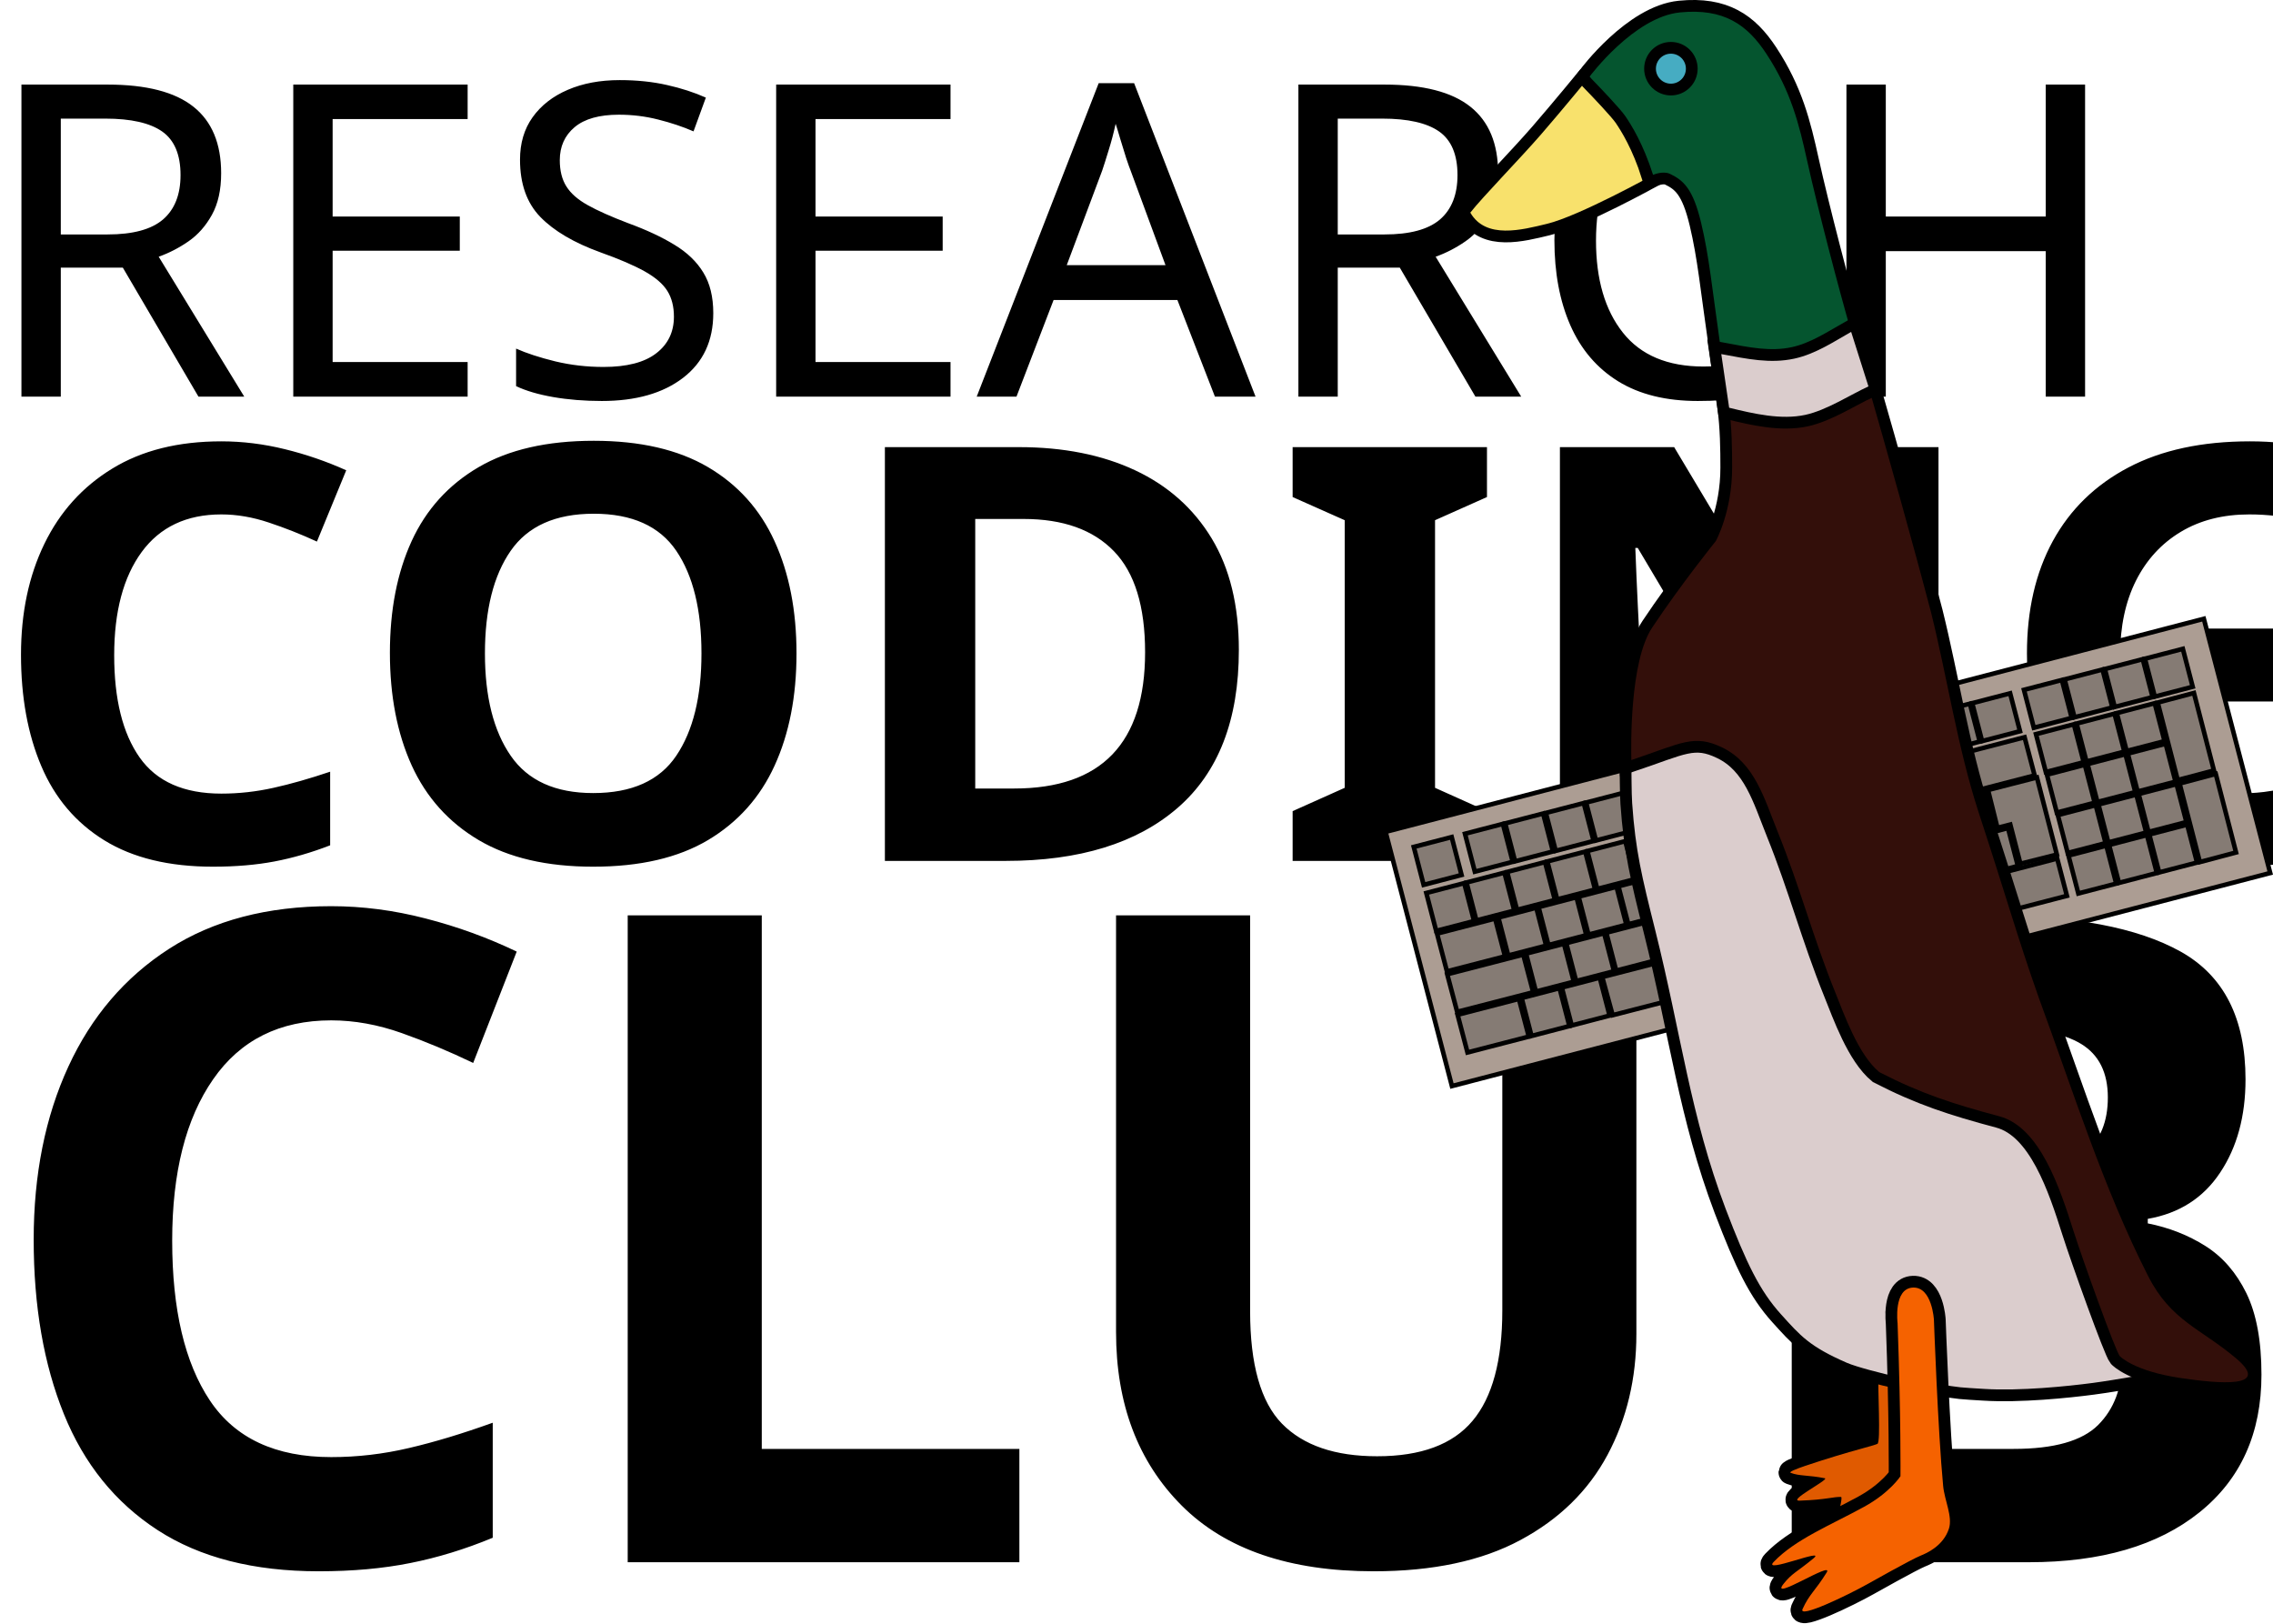
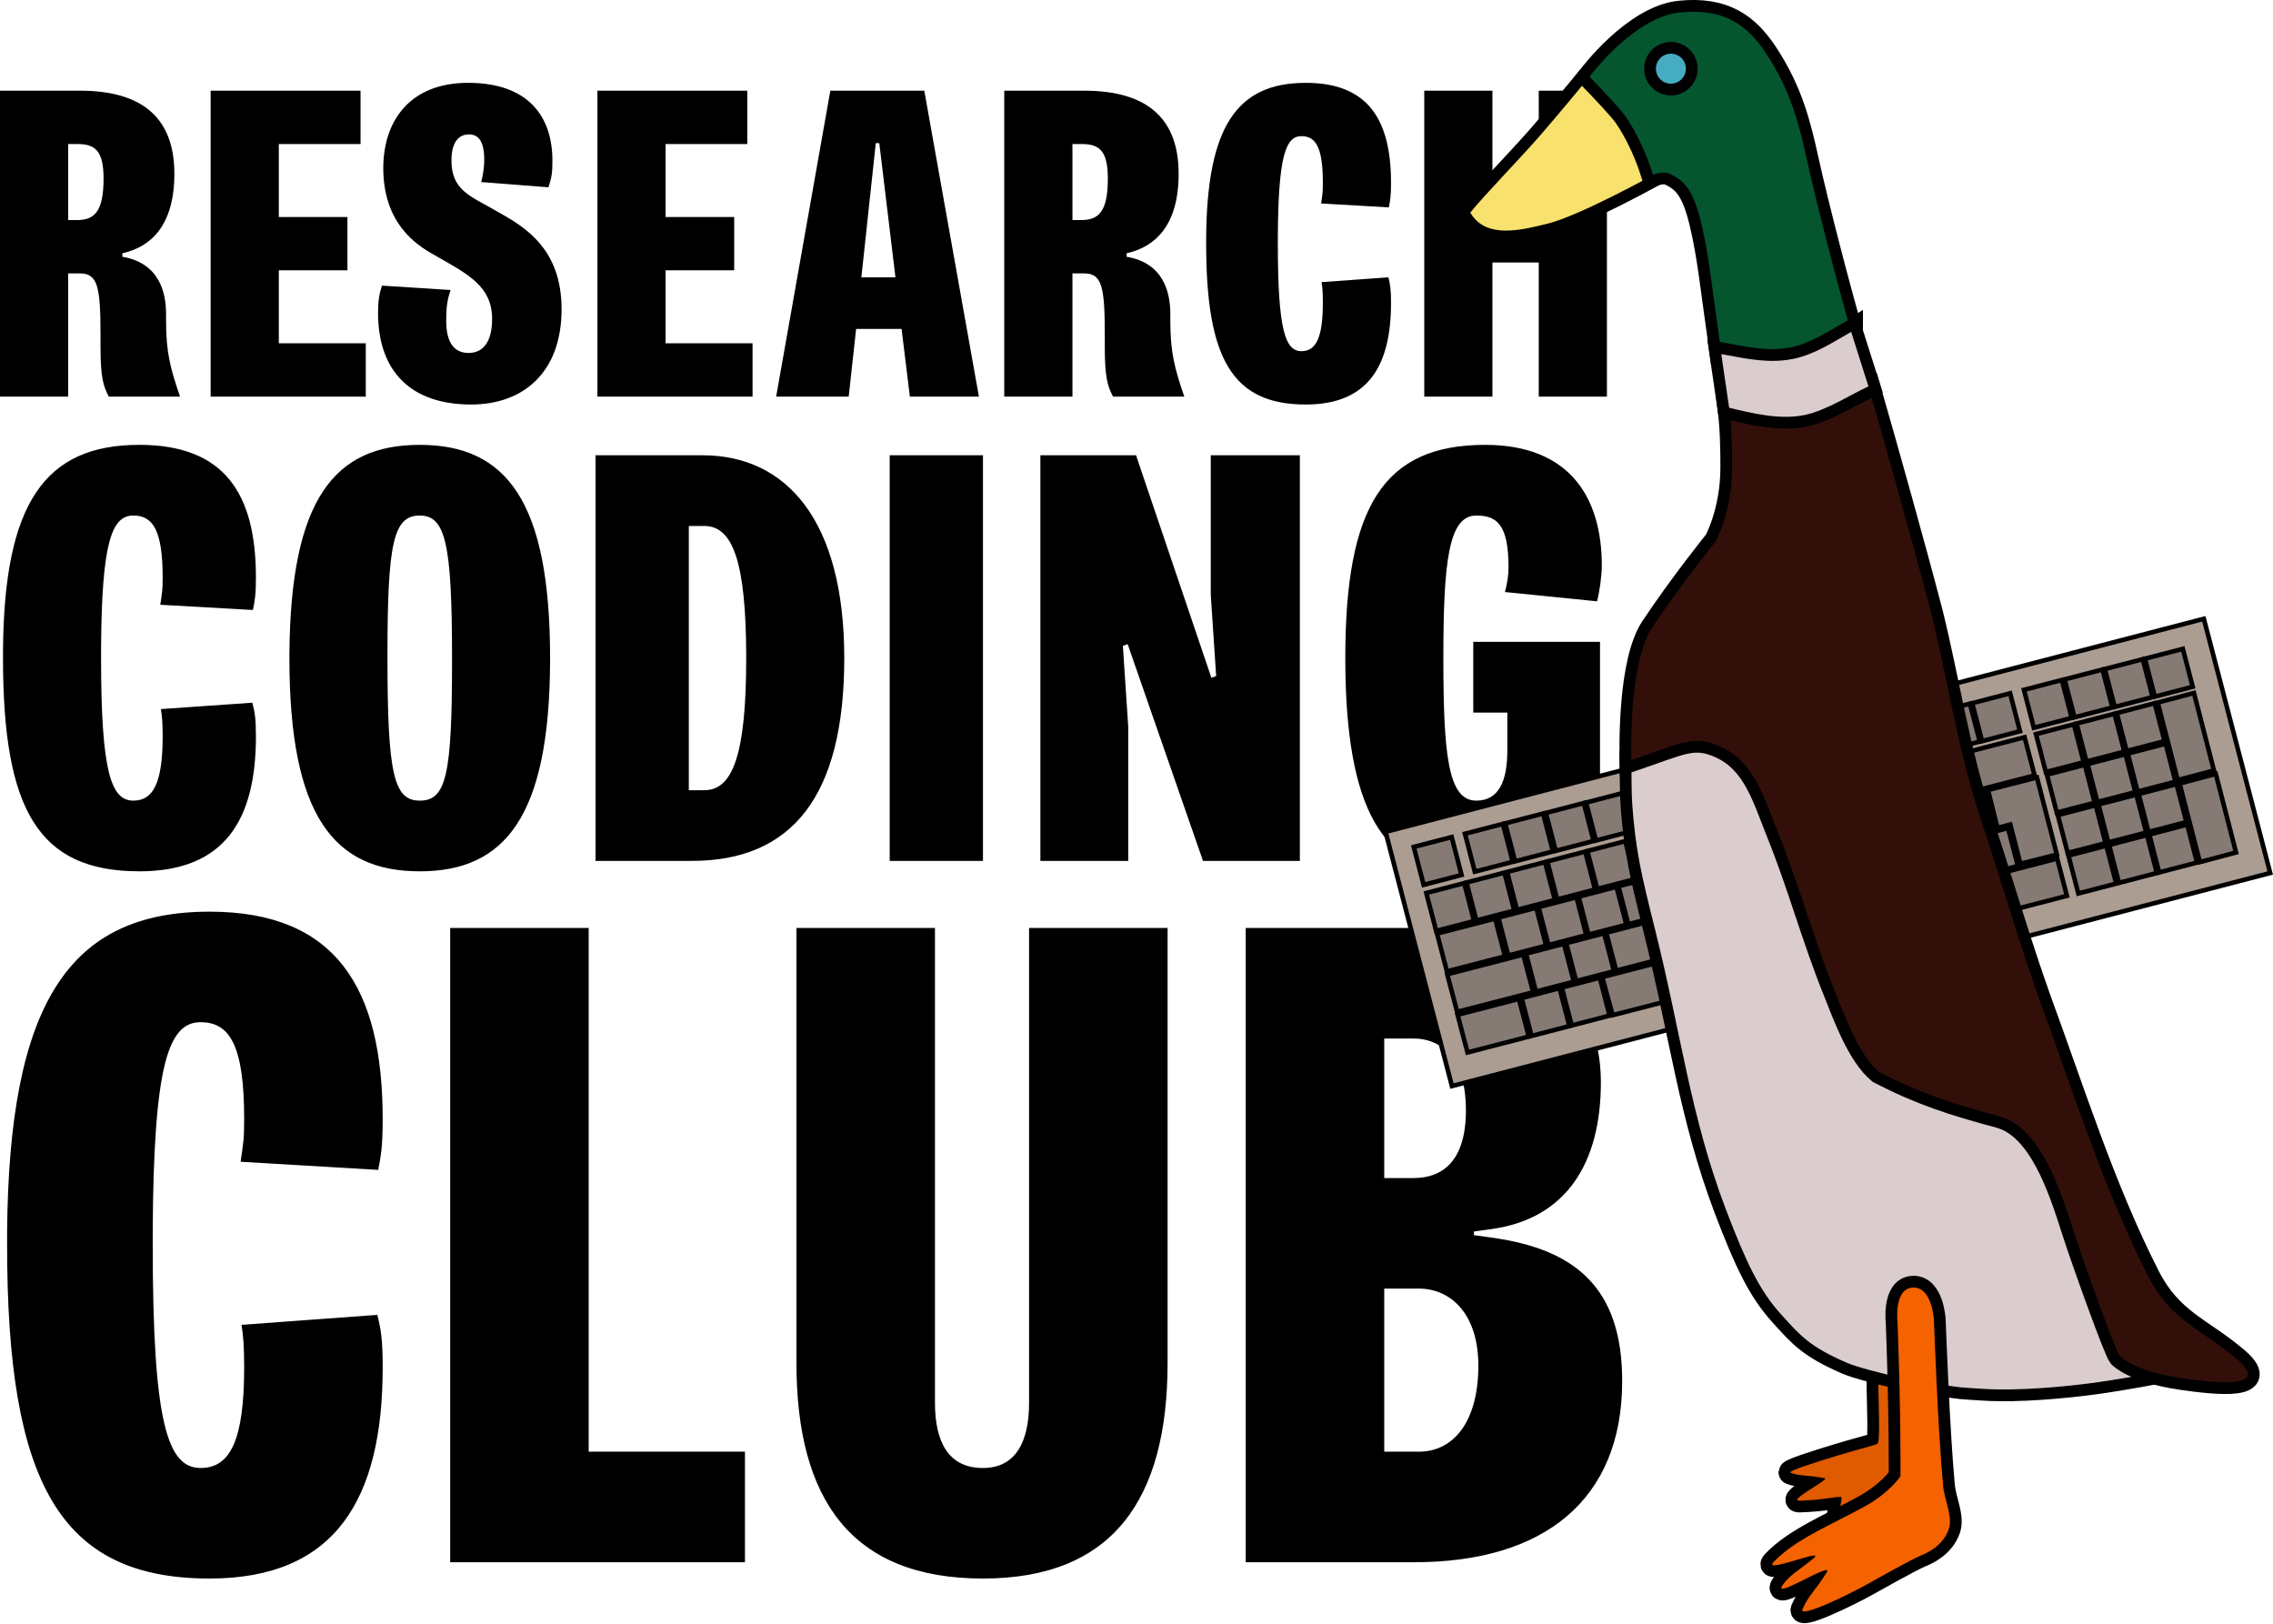
<svg xmlns="http://www.w3.org/2000/svg" width="253.596mm" height="181.103mm" viewBox="0 0 253.596 181.103" version="1.1" id="svg5">
  <defs id="defs2" />
  <g id="layer2" transform="translate(-4.9711178e-6,3.920763)">
-     <g id="g1" transform="translate(277.2944,218.89)">
-       <text xml:space="preserve" style="font-style:normal;font-variant:normal;font-weight:600;font-stretch:condensed;font-size:100.064px;line-height:0em;font-family:'York Grot';-inkscape-font-specification:'York Grot, Semi-Bold Condensed';font-variant-ligatures:normal;font-variant-caps:normal;font-variant-numeric:normal;font-variant-east-asian:normal;letter-spacing:0px;writing-mode:lr-tb;direction:ltr;display:inline;fill:#000000;fill-opacity:1;stroke:none;stroke-width:3.504;stroke-dasharray:none;stroke-opacity:1" x="-282.101" y="-48.047" id="text24" transform="matrix(0.9899814,0,0,1.01012,1.875e-6,-2.9166671e-7)">
-         <tspan id="tspan24" style="font-style:normal;font-variant:normal;font-weight:600;font-stretch:condensed;font-size:100.064px;line-height:0em;font-family:'York Grot';-inkscape-font-specification:'York Grot, Semi-Bold Condensed';font-variant-ligatures:normal;font-variant-caps:normal;font-variant-numeric:normal;font-variant-east-asian:normal;letter-spacing:0px;fill:#000000;fill-opacity:1;stroke:none;stroke-width:3.504;stroke-dasharray:none;stroke-opacity:1" x="-282.101" y="-48.047">CLUB</tspan>
-       </text>
-       <text xml:space="preserve" style="font-style:normal;font-variant:normal;font-weight:600;font-stretch:condensed;font-size:65.665px;font-family:'York Grot';-inkscape-font-specification:'York Grot, Semi-Bold Condensed';font-variant-ligatures:normal;font-variant-caps:normal;font-variant-numeric:normal;font-variant-east-asian:normal;letter-spacing:0px;writing-mode:lr-tb;direction:ltr;display:inline;fill:#000000;fill-opacity:1;stroke:none;stroke-width:2.591;stroke-dasharray:none;stroke-opacity:1" x="-274.474" y="-128.782" id="text23" transform="scale(1.015855,0.9843927)">
-         <tspan id="tspan23" style="font-style:normal;font-variant:normal;font-weight:600;font-stretch:condensed;font-size:65.665px;font-family:'York Grot';-inkscape-font-specification:'York Grot, Semi-Bold Condensed';font-variant-ligatures:normal;font-variant-caps:normal;font-variant-numeric:normal;font-variant-east-asian:normal;letter-spacing:0px;fill:#000000;fill-opacity:1;stroke:none;stroke-width:2.591;stroke-dasharray:none;stroke-opacity:1" x="-274.474" y="-128.782">CODING</tspan>
-       </text>
-       <text xml:space="preserve" style="font-style:normal;font-variant:normal;font-weight:normal;font-stretch:normal;font-size:48.758px;line-height:0em;font-family:'York Grot';-inkscape-font-specification:'York Grot, Normal';font-variant-ligatures:normal;font-variant-caps:normal;font-variant-numeric:normal;font-variant-east-asian:normal;letter-spacing:0px;word-spacing:0px;writing-mode:lr-tb;direction:ltr;display:inline;fill:#000000;fill-opacity:1;stroke:none;stroke-width:1.917;stroke-linecap:butt;stroke-linejoin:miter;stroke-dasharray:none;stroke-opacity:1;paint-order:normal" x="-279.635" y="-178.563" id="text29">
-         <tspan id="tspan29" style="font-style:normal;font-variant:normal;font-weight:normal;font-stretch:normal;font-size:48.758px;font-family:'York Grot';-inkscape-font-specification:'York Grot, Normal';font-variant-ligatures:normal;font-variant-caps:normal;font-variant-numeric:normal;font-variant-east-asian:normal;letter-spacing:0px;fill:#000000;fill-opacity:1;stroke:none;stroke-width:1.917" x="-279.635" y="-178.563">RESEARCH</tspan>
-       </text>
+     <g id="Research_Coding_Club" transform="translate(277.2944,218.89)">
+       <path style="font-weight:600;font-stretch:condensed;font-size:100.064px;line-height:0em;font-family:'York Grot';-inkscape-font-specification:'York Grot, Semi-Bold Condensed';letter-spacing:0px;stroke-width:3.504" d="m -256.485,-46.246 c 14.309,0 19.512,-8.906 19.512,-23.315 0,-3.102 -0.2,-4.203 -0.6,-5.804 l -15.31,1.101 c 0.2,1.201 0.3,2.402 0.3,4.703 0,8.105 -1.601,11.107 -4.903,11.107 -3.702,0 -5.403,-4.803 -5.403,-24.616 v -1.601 c 0.1,-18.512 1.801,-23.015 5.403,-23.015 3.302,0 4.903,2.602 4.903,10.707 0,2.301 -0.1,2.602 -0.4,4.703 l 15.51,0.901 c 0.3,-1.601 0.5,-2.502 0.5,-5.604 0,-14.409 -5.203,-22.915 -19.512,-22.915 -15.91,0 -22.614,10.207 -22.815,35.423 v 1.401 c 0,26.217 5.904,36.824 22.815,36.824 z m 60.339,-1.801 V -60.255 h -17.611 v -57.837 h -15.61 v 70.045 z m 26.817,1.801 c 14.609,0 20.813,-8.706 20.813,-23.815 v -48.031 h -15.61 v 52.434 c 0,4.303 -1.501,7.205 -5.203,7.205 -3.902,0 -5.403,-2.902 -5.403,-7.205 v -52.434 h -15.61 v 48.031 c 0,15.11 6.204,23.815 21.013,23.815 z m 48.631,-1.801 c 14.509,0 23.415,-6.804 23.415,-20.013 0,-10.307 -5.303,-14.509 -14.509,-15.81 l -2.201,-0.3 v -0.4 l 2.201,-0.3 c 8.105,-1.201 12.108,-7.105 12.108,-16.21 0,-10.407 -8.305,-17.011 -20.113,-17.011 h -19.913 v 70.045 z m -3.402,-57.837 h 3.302 c 3.302,0 5.904,2.402 5.904,7.905 0,5.604 -2.602,7.505 -5.904,7.505 h -3.302 z m 0,27.618 h 3.902 c 3.602,0 6.704,2.802 6.704,8.505 0,6.204 -2.802,9.506 -6.704,9.506 h -3.902 z" id="text24" transform="matrix(0.9899814,0,0,1.01012,1.875e-6,-2.9166671e-7)" aria-label="CLUB" />
+       <path d="m -257.663,-127.6 c 9.39,0 12.805,-5.844 12.805,-15.3 0,-2.036 -0.131,-2.758 -0.394,-3.809 l -10.047,0.722 c 0.131,0.788 0.197,1.576 0.197,3.086 0,5.319 -1.051,7.289 -3.218,7.289 -2.43,0 -3.546,-3.152 -3.546,-16.154 v -1.051 c 0.066,-12.148 1.182,-15.103 3.546,-15.103 2.167,0 3.218,1.707 3.218,7.026 0,1.51 -0.066,1.707 -0.263,3.086 l 10.178,0.591 c 0.197,-1.051 0.328,-1.642 0.328,-3.677 0,-9.456 -3.415,-15.037 -12.805,-15.037 -10.441,0 -14.84,6.698 -14.972,23.245 v 0.919 c 0,17.204 3.874,24.165 14.972,24.165 z m 30.797,0 c 9.39,0 14.249,-6.238 14.315,-23.836 v -0.328 c 0,-17.861 -4.859,-24.165 -14.315,-24.165 -9.39,0 -14.184,6.173 -14.315,23.639 v 0.525 c 0,17.861 4.859,24.165 14.315,24.165 z m 0,-8.011 c -2.824,0 -3.546,-2.889 -3.546,-16.154 v -0.394 c 0,-12.673 0.657,-15.76 3.546,-15.76 2.824,0 3.546,3.152 3.546,16.154 v 0.394 c 0,12.936 -0.657,15.76 -3.546,15.76 z m 29.878,6.829 c 11.032,0 16.745,-7.354 16.745,-22.983 0,-15.628 -6.37,-22.983 -15.563,-22.983 h -11.754 v 45.966 z m -0.328,-37.954 h 1.707 c 3.086,0 4.597,3.94 4.597,14.972 0,11.032 -1.51,14.972 -4.597,14.972 h -1.707 z m 32.307,37.954 v -45.966 h -10.244 v 45.966 z m 15.957,0 v -15.169 l -0.591,-9.193 0.525,-0.197 8.274,24.559 h 10.638 v -45.966 h -9.784 v 15.825 l 0.591,9.193 -0.525,0.197 -8.274,-25.215 h -10.506 v 45.966 z m 36.707,1.182 c 3.874,0 6.567,-1.707 8.405,-6.173 h 0.263 l 1.051,4.991 h 5.385 v -24.821 h -13.921 v 8.011 h 3.743 v 4.268 c 0,3.48 -0.919,5.713 -3.415,5.713 -3.086,0 -3.612,-5.122 -3.612,-16.154 0,-11.032 0.591,-16.154 3.612,-16.154 2.298,0 3.546,1.051 3.546,5.91 0,0.788 -0.131,1.773 -0.394,2.758 l 10.112,1.051 c 0.263,-0.985 0.525,-2.824 0.525,-4.071 0,-7.551 -3.415,-13.658 -12.805,-13.658 -11.163,0 -15.366,6.96 -15.366,24.165 0,17.204 4.203,24.165 12.87,24.165 z" id="text23" style="font-weight:600;font-stretch:condensed;font-size:65.665px;font-family:'York Grot';-inkscape-font-specification:'York Grot, Semi-Bold Condensed';letter-spacing:0px;stroke-width:2.591" transform="scale(1.015855,0.9843927)" aria-label="CODING" />
+       <path d="m -269.688,-178.563 v -13.75 h 1.268 c 1.999,0 2.34,1.365 2.34,6.826 v 1.365 c 0,3.316 0.293,4.388 0.926,5.558 h 7.947 c -1.073,-3.12 -1.56,-4.925 -1.56,-8.435 v -0.78 c 0,-2.535 -0.829,-5.705 -4.876,-6.387 v -0.39 c 3.072,-0.683 5.802,-2.974 5.802,-8.874 0,-5.997 -3.316,-9.264 -10.532,-9.264 h -8.923 v 34.13 z m 0,-28.182 h 0.975 c 1.95,0 2.974,0.634 2.974,3.852 0,3.706 -1.024,4.632 -2.974,4.632 h -0.975 z m 33.204,28.182 v -5.948 h -9.703 v -8.143 h 7.655 v -5.948 h -7.655 v -8.143 h 9.118 v -5.948 h -16.724 v 34.13 z m 11.751,0.878 c 5.851,0 10.093,-3.608 10.093,-10.629 0,-5.948 -3.169,-8.581 -6.192,-10.337 l -1.365,-0.78 c -2.633,-1.511 -4.729,-2.194 -4.729,-5.461 0,-1.95 0.731,-2.925 1.95,-2.925 0.975,0 1.707,0.634 1.707,2.828 0,0.975 -0.195,1.999 -0.341,2.487 l 7.509,0.585 c 0.341,-1.121 0.439,-1.463 0.439,-2.974 0,-4.876 -2.633,-8.679 -9.41,-8.679 -6.485,0 -9.459,4.242 -9.459,9.508 0,5.266 2.633,7.947 5.363,9.508 l 0.683,0.39 c 3.413,1.95 6.095,3.316 6.095,6.924 0,2.535 -0.975,3.803 -2.633,3.803 -1.463,0 -2.487,-0.975 -2.487,-3.559 0,-1.707 0.146,-2.438 0.488,-3.462 l -7.655,-0.488 c -0.293,0.878 -0.439,1.658 -0.439,3.023 0,6.631 3.754,10.239 10.385,10.239 z m 31.4,-0.878 v -5.948 h -9.703 v -8.143 h 7.655 v -5.948 h -7.655 v -8.143 h 9.118 v -5.948 h -16.724 v 34.13 z m 25.256,0 -6.095,-34.13 h -10.483 l -6.046,34.13 h 8.094 l 0.829,-7.557 h 5.071 l 0.926,7.557 z m -11.507,-28.279 h 0.39 l 1.804,14.969 h -3.803 z m 21.941,28.279 v -13.75 h 1.268 c 1.999,0 2.34,1.365 2.34,6.826 v 1.365 c 0,3.316 0.293,4.388 0.926,5.558 h 7.947 c -1.073,-3.12 -1.56,-4.925 -1.56,-8.435 v -0.78 c 0,-2.535 -0.829,-5.705 -4.876,-6.387 v -0.39 c 3.072,-0.683 5.802,-2.974 5.802,-8.874 0,-5.997 -3.316,-9.264 -10.532,-9.264 h -8.923 v 34.13 z m 0,-28.182 h 0.975 c 1.95,0 2.974,0.634 2.974,3.852 0,3.706 -1.024,4.632 -2.974,4.632 h -0.975 z m 26.037,29.06 c 6.972,0 9.508,-4.339 9.508,-11.361 0,-1.511 -0.098,-2.048 -0.293,-2.828 l -7.46,0.536 c 0.098,0.585 0.146,1.17 0.146,2.292 0,3.949 -0.78,5.412 -2.389,5.412 -1.804,0 -2.633,-2.34 -2.633,-11.994 v -0.78 c 0.049,-9.02 0.878,-11.214 2.633,-11.214 1.609,0 2.389,1.268 2.389,5.217 0,1.121 -0.049,1.268 -0.195,2.292 l 7.557,0.439 c 0.146,-0.78 0.244,-1.219 0.244,-2.73 0,-7.021 -2.535,-11.165 -9.508,-11.165 -7.752,0 -11.019,4.973 -11.117,17.26 v 0.683 c 0,12.774 2.877,17.943 11.117,17.943 z m 20.82,-0.878 v -14.969 h 5.168 v 14.969 h 7.606 v -34.13 h -7.606 v 13.213 h -5.168 v -13.213 h -7.606 v 34.13 z" id="text29" style="font-size:48.758px;line-height:0em;font-family:'York Grot';-inkscape-font-specification:'York Grot, Normal';letter-spacing:0px;word-spacing:0px;stroke-width:1.917" aria-label="RESEARCH" />
    </g>
  </g>
  <g id="layer1" transform="translate(277.2944,223.8009)">
    <g id="g831" transform="matrix(0.820319,0,0,0.820319,-149.1221,-76.24146)" style="display:inline;stroke:#000000;stroke-width:0.756;stroke-linejoin:miter;stroke-dasharray:none;stroke-opacity:1;paint-order:markers stroke fill">
      <g id="g21" transform="matrix(0.884405,-0.4667277,0.4667277,0.884405,-3.282478,-175.2377)" style="display:inline;stroke:#000000;stroke-width:1.243;stroke-linejoin:miter;stroke-dasharray:none;stroke-opacity:1;paint-order:markers stroke fill">
        <g id="layer4" style="display:inline;stroke:#000000;stroke-width:1.243;stroke-linejoin:miter;stroke-dasharray:none;stroke-opacity:1;paint-order:markers stroke fill" transform="rotate(13.43508,133.7404,-182.2766)">
          <rect style="fill:#ac9d93;stroke:#000000;stroke-width:1.243;stroke-linejoin:miter;stroke-dasharray:none;stroke-opacity:1;paint-order:markers stroke fill" id="rect20" width="114.377" height="35.108" x="53.128" y="140.484" transform="matrix(0.9999935,-0.00359971,0.00434221,0.9999906,0,0)" />
          <rect style="display:inline;fill:#857b74;fill-opacity:1;stroke:#000000;stroke-width:1.243;stroke-linejoin:miter;stroke-dasharray:none;stroke-opacity:1;paint-order:markers stroke fill" id="rect21-9-87" width="4.707" height="4.707" x="106.595" y="143.553" transform="rotate(-0.1950282)" />
          <rect style="display:inline;fill:#857b74;fill-opacity:1;stroke:#000000;stroke-width:1.243;stroke-linejoin:miter;stroke-dasharray:none;stroke-opacity:1;paint-order:markers stroke fill" id="rect21-9-7-92" width="4.707" height="4.707" x="112.245" y="143.567" transform="rotate(-0.1950282)" />
          <rect style="display:inline;fill:#857b74;fill-opacity:1;stroke:#000000;stroke-width:1.243;stroke-linejoin:miter;stroke-dasharray:none;stroke-opacity:1;paint-order:markers stroke fill" id="rect21-9-8-02" width="4.707" height="4.707" x="117.954" y="143.582" transform="rotate(-0.1950282)" />
          <rect style="display:inline;fill:#857b74;fill-opacity:1;stroke:#000000;stroke-width:1.243;stroke-linejoin:miter;stroke-dasharray:none;stroke-opacity:1;paint-order:markers stroke fill" id="rect21-9-7-9-37" width="4.707" height="4.707" x="123.605" y="143.597" transform="rotate(-0.1950282)" />
          <rect style="display:inline;fill:#857b74;fill-opacity:1;stroke:#000000;stroke-width:1.243;stroke-linejoin:miter;stroke-dasharray:none;stroke-opacity:1;paint-order:markers stroke fill" id="rect21-9-2-59" width="4.707" height="4.707" x="129.233" y="143.611" transform="rotate(-0.1950282)" />
          <rect style="display:inline;fill:#857b74;fill-opacity:1;stroke:#000000;stroke-width:1.243;stroke-linejoin:miter;stroke-dasharray:none;stroke-opacity:1;paint-order:markers stroke fill" id="rect21-9-7-93-2" width="4.707" height="4.707" x="134.883" y="143.626" transform="rotate(-0.1950282)" />
          <rect style="fill:#857b74;fill-opacity:1;stroke:#000000;stroke-width:1.243;stroke-linejoin:miter;stroke-dasharray:none;stroke-opacity:1;paint-order:markers stroke fill" id="rect21" width="4.707" height="4.707" x="56.456" y="143.423" transform="rotate(-0.1950282)" />
          <rect style="fill:#857b74;fill-opacity:1;stroke:#000000;stroke-width:1.243;stroke-linejoin:miter;stroke-dasharray:none;stroke-opacity:1;paint-order:markers stroke fill" id="rect21-9" width="4.707" height="4.707" x="63.646" y="143.442" transform="rotate(-0.1950282)" />
          <rect style="fill:#857b74;fill-opacity:1;stroke:#000000;stroke-width:1.243;stroke-linejoin:miter;stroke-dasharray:none;stroke-opacity:1;paint-order:markers stroke fill" id="rect21-9-7" width="4.707" height="4.707" x="69.296" y="143.456" transform="rotate(-0.1950282)" />
          <rect style="fill:#857b74;fill-opacity:1;stroke:#000000;stroke-width:1.243;stroke-linejoin:miter;stroke-dasharray:none;stroke-opacity:1;paint-order:markers stroke fill" id="rect21-9-8" width="4.707" height="4.707" x="75.005" y="143.471" transform="rotate(-0.1950282)" />
          <rect style="fill:#857b74;fill-opacity:1;stroke:#000000;stroke-width:1.243;stroke-linejoin:miter;stroke-dasharray:none;stroke-opacity:1;paint-order:markers stroke fill" id="rect21-9-7-9" width="4.707" height="4.707" x="80.656" y="143.486" transform="rotate(-0.1950282)" />
          <rect style="fill:#857b74;fill-opacity:1;stroke:#000000;stroke-width:1.243;stroke-linejoin:miter;stroke-dasharray:none;stroke-opacity:1;paint-order:markers stroke fill" id="rect21-9-2" width="4.707" height="4.707" x="86.284" y="143.5" transform="rotate(-0.1950282)" />
          <rect style="fill:#857b74;fill-opacity:1;stroke:#000000;stroke-width:1.243;stroke-linejoin:miter;stroke-dasharray:none;stroke-opacity:1;paint-order:markers stroke fill" id="rect21-9-84" width="4.707" height="4.707" x="56.528" y="149.914" transform="rotate(-0.1950282)" />
          <rect style="fill:#857b74;fill-opacity:1;stroke:#000000;stroke-width:1.243;stroke-linejoin:miter;stroke-dasharray:none;stroke-opacity:1;paint-order:markers stroke fill" id="rect21-9-7-5" width="4.707" height="4.707" x="62.179" y="149.912" transform="rotate(-0.1950282)" />
          <rect style="fill:#857b74;fill-opacity:1;stroke:#000000;stroke-width:1.243;stroke-linejoin:miter;stroke-dasharray:none;stroke-opacity:1;paint-order:markers stroke fill" id="rect21-9-8-0" width="4.707" height="4.707" x="67.888" y="149.91" transform="rotate(-0.1950282)" />
          <rect style="fill:#857b74;fill-opacity:1;stroke:#000000;stroke-width:1.243;stroke-linejoin:miter;stroke-dasharray:none;stroke-opacity:1;paint-order:markers stroke fill" id="rect21-9-7-9-3" width="4.707" height="4.707" x="73.538" y="149.908" transform="rotate(-0.1950282)" />
          <rect style="fill:#857b74;fill-opacity:1;stroke:#000000;stroke-width:1.243;stroke-linejoin:miter;stroke-dasharray:none;stroke-opacity:1;paint-order:markers stroke fill" id="rect21-9-2-6" width="4.707" height="4.707" x="79.166" y="149.906" transform="rotate(-0.1950282)" />
          <rect style="fill:#857b74;fill-opacity:1;stroke:#000000;stroke-width:1.243;stroke-linejoin:miter;stroke-dasharray:none;stroke-opacity:1;paint-order:markers stroke fill" id="rect21-9-20" width="4.707" height="4.707" x="84.763" y="149.904" transform="rotate(-0.1950282)" />
          <rect style="fill:#857b74;fill-opacity:1;stroke:#000000;stroke-width:1.243;stroke-linejoin:miter;stroke-dasharray:none;stroke-opacity:1;paint-order:markers stroke fill" id="rect21-9-7-5-1" width="7.538" height="4.687" x="56.214" y="155.55" transform="matrix(0.999998,-0.00202084,0.00556776,0.9999845,0,0)" />
          <rect style="fill:#857b74;fill-opacity:1;stroke:#000000;stroke-width:1.243;stroke-linejoin:miter;stroke-dasharray:none;stroke-opacity:1;paint-order:markers stroke fill" id="rect21-9-8-0-0" width="4.707" height="4.707" x="65.171" y="155.619" transform="rotate(-0.1950282)" />
          <rect style="fill:#857b74;fill-opacity:1;stroke:#000000;stroke-width:1.243;stroke-linejoin:miter;stroke-dasharray:none;stroke-opacity:1;paint-order:markers stroke fill" id="rect21-9-7-9-3-6" width="4.707" height="4.707" x="70.821" y="155.617" transform="rotate(-0.1950282)" />
          <rect style="fill:#857b74;fill-opacity:1;stroke:#000000;stroke-width:1.243;stroke-linejoin:miter;stroke-dasharray:none;stroke-opacity:1;paint-order:markers stroke fill" id="rect21-9-2-6-1" width="4.707" height="4.707" x="76.45" y="155.615" transform="rotate(-0.1950282)" />
          <rect style="fill:#857b74;fill-opacity:1;stroke:#000000;stroke-width:1.243;stroke-linejoin:miter;stroke-dasharray:none;stroke-opacity:1;paint-order:markers stroke fill" id="rect21-9-20-5" width="4.707" height="4.707" x="82.047" y="155.613" transform="rotate(-0.1950282)" />
          <rect style="fill:#857b74;fill-opacity:1;stroke:#000000;stroke-width:1.243;stroke-linejoin:miter;stroke-dasharray:none;stroke-opacity:1;paint-order:markers stroke fill" id="rect21-9-2-6-1-1" width="4.707" height="4.707" x="87.566" y="155.611" transform="rotate(-0.1950282)" />
          <rect style="fill:#857b74;fill-opacity:1;stroke:#000000;stroke-width:1.243;stroke-linejoin:miter;stroke-dasharray:none;stroke-opacity:1;paint-order:markers stroke fill" id="rect21-9-20-5-2" width="4.707" height="4.707" x="93.163" y="155.609" transform="rotate(-0.1950282)" />
          <rect style="fill:#857b74;fill-opacity:1;stroke:#000000;stroke-width:1.243;stroke-linejoin:miter;stroke-dasharray:none;stroke-opacity:1;paint-order:markers stroke fill" id="rect21-9-2-6-1-8" width="4.707" height="4.707" x="90.137" y="161.302" transform="rotate(-0.1950282)" />
          <rect style="fill:#857b74;fill-opacity:1;stroke:#000000;stroke-width:1.243;stroke-linejoin:miter;stroke-dasharray:none;stroke-opacity:1;paint-order:markers stroke fill" id="rect21-9-20-5-8" width="4.707" height="4.707" x="95.733" y="161.3" transform="rotate(-0.1950282)" />
          <rect style="fill:#857b74;fill-opacity:1;stroke:#000000;stroke-width:1.243;stroke-linejoin:miter;stroke-dasharray:none;stroke-opacity:1;paint-order:markers stroke fill" id="rect21-9-7-5-9" width="10.059" height="4.67" x="55.85" y="161.217" transform="matrix(0.9999989,-0.0014653,0.00744382,0.9999723,0,0)" />
          <rect style="fill:#857b74;fill-opacity:1;stroke:#000000;stroke-width:1.243;stroke-linejoin:miter;stroke-dasharray:none;stroke-opacity:1;paint-order:markers stroke fill" id="rect21-9-8-0-1" width="4.707" height="4.707" x="67.581" y="161.31" transform="rotate(-0.1950282)" />
          <rect style="fill:#857b74;fill-opacity:1;stroke:#000000;stroke-width:1.243;stroke-linejoin:miter;stroke-dasharray:none;stroke-opacity:1;paint-order:markers stroke fill" id="rect21-9-7-9-3-7" width="4.707" height="4.707" x="73.231" y="161.308" transform="rotate(-0.1950282)" />
          <rect style="fill:#857b74;fill-opacity:1;stroke:#000000;stroke-width:1.243;stroke-linejoin:miter;stroke-dasharray:none;stroke-opacity:1;paint-order:markers stroke fill" id="rect21-9-2-6-7" width="4.707" height="4.707" x="78.86" y="161.306" transform="rotate(-0.1950282)" />
          <rect style="fill:#857b74;fill-opacity:1;stroke:#000000;stroke-width:1.243;stroke-linejoin:miter;stroke-dasharray:none;stroke-opacity:1;paint-order:markers stroke fill" id="rect21-9-20-1" width="4.707" height="4.707" x="84.456" y="161.304" transform="rotate(-0.1950282)" />
          <rect style="fill:#857b74;fill-opacity:1;stroke:#000000;stroke-width:1.243;stroke-linejoin:miter;stroke-dasharray:none;stroke-opacity:1;paint-order:markers stroke fill" id="rect21-9-7-5-7" width="7.993" height="4.679" x="56.066" y="166.931" transform="matrix(0.9999981,-0.00192919,0.00587694,0.9999827,0,0)" />
          <rect style="fill:#857b74;fill-opacity:1;stroke:#000000;stroke-width:1.243;stroke-linejoin:miter;stroke-dasharray:none;stroke-opacity:1;paint-order:markers stroke fill" id="rect21-9-8-0-6" width="4.707" height="4.707" x="65.481" y="167.002" transform="rotate(-0.1950282)" />
          <rect style="fill:#857b74;fill-opacity:1;stroke:#000000;stroke-width:1.243;stroke-linejoin:miter;stroke-dasharray:none;stroke-opacity:1;paint-order:markers stroke fill" id="rect21-9-7-9-3-73" width="4.707" height="4.707" x="71.131" y="167" transform="rotate(-0.1950282)" />
          <rect style="display:inline;fill:#857b74;fill-opacity:1;stroke:#000000;stroke-width:1.243;stroke-linejoin:miter;stroke-dasharray:none;stroke-opacity:1;paint-order:markers stroke fill" id="rect21-9-7-5-6" width="4.707" height="4.707" x="118.939" y="149.891" transform="rotate(-0.1950282)" />
          <rect style="display:inline;fill:#857b74;fill-opacity:1;stroke:#000000;stroke-width:1.243;stroke-linejoin:miter;stroke-dasharray:none;stroke-opacity:1;paint-order:markers stroke fill" id="rect21-9-8-0-7" width="4.707" height="4.707" x="124.648" y="149.889" transform="rotate(-0.1950282)" />
          <rect style="display:inline;fill:#857b74;fill-opacity:1;stroke:#000000;stroke-width:1.243;stroke-linejoin:miter;stroke-dasharray:none;stroke-opacity:1;paint-order:markers stroke fill" id="rect21-9-7-9-3-5" width="9.578" height="4.749" x="130.016" y="149.719" transform="matrix(0.9999978,-0.00210053,0.00603273,0.9999818,0,0)" />
          <rect style="display:inline;fill:#857b74;fill-opacity:1;stroke:#000000;stroke-width:1.243;stroke-linejoin:miter;stroke-dasharray:none;stroke-opacity:1;paint-order:markers stroke fill" id="rect21-9-8-0-0-3" width="4.707" height="4.707" x="122.577" y="155.599" transform="rotate(-0.1950282)" />
          <rect style="display:inline;fill:#857b74;fill-opacity:1;stroke:#000000;stroke-width:1.243;stroke-linejoin:miter;stroke-dasharray:none;stroke-opacity:1;paint-order:markers stroke fill" id="rect21-9-7-9-3-6-5" width="4.707" height="4.707" x="128.227" y="155.597" transform="rotate(-0.1950282)" />
          <rect style="display:inline;fill:#857b74;fill-opacity:1;stroke:#000000;stroke-width:1.243;stroke-linejoin:miter;stroke-dasharray:none;stroke-opacity:1;paint-order:markers stroke fill" id="rect21-9-8-0-1-2" width="4.707" height="4.707" x="124.342" y="161.29" transform="rotate(-0.1950282)" />
          <rect style="display:inline;fill:#857b74;fill-opacity:1;stroke:#000000;stroke-width:1.243;stroke-linejoin:miter;stroke-dasharray:none;stroke-opacity:1;paint-order:markers stroke fill" id="rect21-9-7-9-3-7-9" width="4.707" height="4.707" x="129.992" y="161.288" transform="rotate(-0.1950282)" />
          <path id="rect21-9-2-6-7-1" style="display:inline;fill:#857b74;stroke:#000000;stroke-width:1.243;stroke-linejoin:miter;stroke-dasharray:none;stroke-opacity:1;paint-order:markers stroke fill" d="m 140.763,155.309 0.02,10.038 -4.491,-0.019 -0.01,-5.51 -1.801,0.003 0.032,-4.679 c 2.083,-0.026 4.167,0.013 6.25,-5.5e-4 z" />
          <rect style="display:inline;fill:#857b74;fill-opacity:1;stroke:#000000;stroke-width:1.243;stroke-linejoin:miter;stroke-dasharray:none;stroke-opacity:1;paint-order:markers stroke fill" id="rect21-9-8-0-6-2" width="4.707" height="4.707" x="122.242" y="166.982" transform="rotate(-0.1950282)" />
          <rect style="display:inline;fill:#857b74;fill-opacity:1;stroke:#000000;stroke-width:1.243;stroke-linejoin:miter;stroke-dasharray:none;stroke-opacity:1;paint-order:markers stroke fill" id="rect21-9-7-9-3-73-7" width="4.707" height="4.707" x="127.892" y="166.98" transform="rotate(-0.1950282)" />
          <rect style="display:inline;fill:#857b74;fill-opacity:1;stroke:#000000;stroke-width:1.243;stroke-linejoin:miter;stroke-dasharray:none;stroke-opacity:1;paint-order:markers stroke fill" id="rect21-9-7-9-3-73-7-1" width="6.509" height="4.62" x="133.441" y="166.878" transform="matrix(0.9999965,-0.00265376,0.00446066,0.99999,0,0)" />
          <rect style="fill:#857b74;fill-opacity:1;stroke:#000000;stroke-width:1.243;stroke-linejoin:miter;stroke-dasharray:none;stroke-opacity:1;paint-order:markers stroke fill" id="rect21-9-2-6-6" width="22.033" height="4.756" x="74.747" y="166.813" transform="matrix(0.9999997,-7.3469411e-4,0.01576857,0.9998757,0,0)" />
          <rect style="fill:#857b74;fill-opacity:1;stroke:#000000;stroke-width:1.243;stroke-linejoin:miter;stroke-dasharray:none;stroke-opacity:1;paint-order:markers stroke fill" id="rect21-9-7-6" width="4.707" height="4.707" x="90.413" y="149.902" transform="rotate(-0.1950282)" />
          <rect style="fill:#857b74;fill-opacity:1;stroke:#000000;stroke-width:1.243;stroke-linejoin:miter;stroke-dasharray:none;stroke-opacity:1;paint-order:markers stroke fill" id="rect21-9-8-1" width="4.707" height="4.707" x="96.122" y="149.9" transform="rotate(-0.1950282)" />
          <rect style="fill:#857b74;fill-opacity:1;stroke:#000000;stroke-width:1.243;stroke-linejoin:miter;stroke-dasharray:none;stroke-opacity:1;paint-order:markers stroke fill" id="rect21-9-7-9-5" width="4.707" height="4.707" x="101.773" y="149.898" transform="rotate(-0.1950282)" />
          <rect style="fill:#857b74;fill-opacity:1;stroke:#000000;stroke-width:1.243;stroke-linejoin:miter;stroke-dasharray:none;stroke-opacity:1;paint-order:markers stroke fill" id="rect21-9-2-5" width="4.707" height="4.707" x="107.401" y="149.896" transform="rotate(-0.1950282)" />
          <rect style="fill:#857b74;fill-opacity:1;stroke:#000000;stroke-width:1.243;stroke-linejoin:miter;stroke-dasharray:none;stroke-opacity:1;paint-order:markers stroke fill" id="rect21-9-7-937" width="4.707" height="4.707" x="142.15" y="143.644" transform="rotate(-0.1950282)" />
          <rect style="fill:#857b74;fill-opacity:1;stroke:#000000;stroke-width:1.243;stroke-linejoin:miter;stroke-dasharray:none;stroke-opacity:1;paint-order:markers stroke fill" id="rect21-9-8-4" width="4.707" height="4.707" x="147.859" y="143.659" transform="rotate(-0.1950282)" />
          <rect style="fill:#857b74;fill-opacity:1;stroke:#000000;stroke-width:1.243;stroke-linejoin:miter;stroke-dasharray:none;stroke-opacity:1;paint-order:markers stroke fill" id="rect21-9-7-9-52" width="4.707" height="4.707" x="153.509" y="143.674" transform="rotate(-0.1950282)" />
          <rect style="fill:#857b74;fill-opacity:1;stroke:#000000;stroke-width:1.243;stroke-linejoin:miter;stroke-dasharray:none;stroke-opacity:1;paint-order:markers stroke fill" id="rect21-9-2-54" width="4.707" height="4.707" x="159.138" y="143.688" transform="rotate(-0.1950282)" />
          <rect style="fill:#857b74;fill-opacity:1;stroke:#000000;stroke-width:1.243;stroke-linejoin:miter;stroke-dasharray:none;stroke-opacity:1;paint-order:markers stroke fill" id="rect21-9-7-93" width="4.707" height="4.707" x="91.934" y="143.515" transform="rotate(-0.1950282)" />
          <rect style="fill:#857b74;fill-opacity:1;stroke:#000000;stroke-width:1.243;stroke-linejoin:miter;stroke-dasharray:none;stroke-opacity:1;paint-order:markers stroke fill" id="rect21-9-7-7" width="4.707" height="4.707" x="142.214" y="149.883" transform="rotate(-0.1950282)" />
          <rect style="fill:#857b74;fill-opacity:1;stroke:#000000;stroke-width:1.243;stroke-linejoin:miter;stroke-dasharray:none;stroke-opacity:1;paint-order:markers stroke fill" id="rect21-9-8-8" width="4.707" height="4.707" x="147.923" y="149.881" transform="rotate(-0.1950282)" />
          <rect style="fill:#857b74;fill-opacity:1;stroke:#000000;stroke-width:1.243;stroke-linejoin:miter;stroke-dasharray:none;stroke-opacity:1;paint-order:markers stroke fill" id="rect21-9-7-9-6" width="4.707" height="4.707" x="153.573" y="149.879" transform="rotate(-0.1950282)" />
          <rect style="fill:#857b74;fill-opacity:1;stroke:#000000;stroke-width:1.243;stroke-linejoin:miter;stroke-dasharray:none;stroke-opacity:1;paint-order:markers stroke fill" id="rect21-9-2-8" width="4.476" height="10.261" x="159.609" y="150.599" transform="matrix(0.9999695,-0.00780382,0.00148468,0.9999989,0,0)" />
          <rect style="fill:#857b74;fill-opacity:1;stroke:#000000;stroke-width:1.243;stroke-linejoin:miter;stroke-dasharray:none;stroke-opacity:1;paint-order:markers stroke fill" id="rect21-9-7-7-4" width="4.707" height="4.707" x="142.269" y="155.592" transform="rotate(-0.1950282)" />
          <rect style="fill:#857b74;fill-opacity:1;stroke:#000000;stroke-width:1.243;stroke-linejoin:miter;stroke-dasharray:none;stroke-opacity:1;paint-order:markers stroke fill" id="rect21-9-8-8-9" width="4.707" height="4.707" x="147.978" y="155.59" transform="rotate(-0.1950282)" />
          <rect style="fill:#857b74;fill-opacity:1;stroke:#000000;stroke-width:1.243;stroke-linejoin:miter;stroke-dasharray:none;stroke-opacity:1;paint-order:markers stroke fill" id="rect21-9-7-9-6-2" width="4.707" height="4.707" x="153.629" y="155.588" transform="rotate(-0.1950282)" />
          <rect style="fill:#857b74;fill-opacity:1;stroke:#000000;stroke-width:1.243;stroke-linejoin:miter;stroke-dasharray:none;stroke-opacity:1;paint-order:markers stroke fill" id="rect21-9-7-7-6" width="4.707" height="4.707" x="142.32" y="161.283" transform="rotate(-0.1950282)" />
          <rect style="fill:#857b74;fill-opacity:1;stroke:#000000;stroke-width:1.243;stroke-linejoin:miter;stroke-dasharray:none;stroke-opacity:1;paint-order:markers stroke fill" id="rect21-9-8-8-6" width="4.707" height="4.707" x="148.029" y="161.281" transform="rotate(-0.1950282)" />
          <rect style="fill:#857b74;fill-opacity:1;stroke:#000000;stroke-width:1.243;stroke-linejoin:miter;stroke-dasharray:none;stroke-opacity:1;paint-order:markers stroke fill" id="rect21-9-7-9-6-4" width="4.707" height="4.707" x="153.679" y="161.279" transform="rotate(-0.1950282)" />
          <rect style="fill:#857b74;fill-opacity:1;stroke:#000000;stroke-width:1.243;stroke-linejoin:miter;stroke-dasharray:none;stroke-opacity:1;paint-order:markers stroke fill" id="rect21-9-2-8-9" width="4.47" height="10.412" x="159.742" y="162.02" transform="matrix(0.9999686,-0.00792789,0.00146144,0.9999989,0,0)" />
          <rect style="fill:#857b74;fill-opacity:1;stroke:#000000;stroke-width:1.243;stroke-linejoin:miter;stroke-dasharray:none;stroke-opacity:1;paint-order:markers stroke fill" id="rect21-9-7-7-7" width="4.707" height="4.707" x="142.334" y="166.975" transform="rotate(-0.1950282)" />
          <rect style="fill:#857b74;fill-opacity:1;stroke:#000000;stroke-width:1.243;stroke-linejoin:miter;stroke-dasharray:none;stroke-opacity:1;paint-order:markers stroke fill" id="rect21-9-8-8-1" width="4.707" height="4.707" x="148.043" y="166.973" transform="rotate(-0.1950282)" />
          <rect style="fill:#857b74;fill-opacity:1;stroke:#000000;stroke-width:1.243;stroke-linejoin:miter;stroke-dasharray:none;stroke-opacity:1;paint-order:markers stroke fill" id="rect21-9-7-9-6-7" width="4.707" height="4.707" x="153.693" y="166.971" transform="rotate(-0.1950282)" />
        </g>
      </g>
      <g id="g2" style="display:inline;stroke-width:3.194;stroke-dasharray:none">
        <path style="display:inline;fill:#e05a00;fill-opacity:1;stroke:#000000;stroke-width:3.194;stroke-linejoin:miter;stroke-dasharray:none;stroke-opacity:1;paint-order:markers stroke fill" d="m 99.091,16.478 c -0.503,0.224 -3.379,0.951 -5.575,1.631 -2.404,0.745 -6.784,2.082 -6.222,2.302 1.187,0.465 2.406,0.289 4.668,0.742 0.561,0.191 -5.196,3.104 -3.443,3.044 3.693,-0.128 4.637,-0.554 5.631,-0.501 0.279,0.015 -0.495,2.604 -0.313,2.664 0.427,0.141 6.959,-3.427 8.087,-5.375 0.579,-1.001 -0.021,-10.592 -0.097,-13.681 -1.42,-0.278 -0.765,-0.34 -2.589,-0.69 -0.132,2.452 0.348,9.644 -0.147,9.865 z" id="path5" />
        <path style="display:inline;fill:#dbcdcd;fill-opacity:1;stroke:#000000;stroke-width:3.194;stroke-linejoin:miter;stroke-dasharray:none;stroke-opacity:1;paint-order:markers stroke fill" d="m 107.171,8.297 c 3.233,0.56 3.243,0.5 6.399,0.702 4.88,0.312 11.473,-0.365 14.801,-0.809 3.328,-0.444 8.497,-1.396 8.497,-1.396 0,0 -3.044,-1.156 -4.415,-2.168 -1.195,-1.091 -2.254,-5.432 -6.106,-16.677 -1.986,-5.796 -4.049,-14.438 -10.629,-16.304 -6.25,-1.772 -10.569,-3.09 -16.19,-5.987 -2.871,-2.357 -4.099,-6.343 -5.3,-9.317 -3.103,-7.685 -4.928,-14.176 -8.045,-21.911 -1.817,-4.509 -3.652,-10.782 -8.023,-12.91 -3.879,-1.889 -7.291,0.036 -12.534,1.844 0.031,1.86 0.014,4.57 0.112,5.977 0.444,6.435 1.315,10.001 3.12,17.21 3.582,14.305 4.784,25.266 9.606,37.991 2.819,7.387 4.626,11.118 7.531,14.328 2.621,2.896 3.837,4.359 8.94,6.578 1.276,0.555 4.822,1.48 7.159,1.983" id="path16" />
        <path style="display:inline;fill:#f8e16c;fill-opacity:1;stroke:#000000;stroke-width:3.194;stroke-linejoin:miter;stroke-dasharray:none;stroke-opacity:1;paint-order:markers stroke fill" d="m 59.955,-169.473 c 0,0 -3.67,4.479 -6.585,7.844 -2.902,3.35 -7.971,8.523 -9.645,10.664 2.112,3.655 7.007,2.35 10.418,1.526 4.398,-1.062 14.504,-6.672 14.504,-6.672 -0.95,-3.8 -1.976,-5.611 -3.322,-7.66" id="path15" />
        <path style="display:inline;fill:#330f0a;fill-opacity:1;stroke:#000000;stroke-width:3.194;stroke-linejoin:miter;stroke-dasharray:none;stroke-opacity:1;paint-order:markers stroke fill" d="m 78.913,-124.668 c 0.388,3.029 0.422,5.851 0.422,8.381 0,5.991 -2.219,9.985 -2.219,9.985 0,0 -4.66,5.769 -8.653,11.76 -3.12,4.68 -2.869,16.502 -2.836,18.025 6.871,-2.318 8.522,-3.579 12.401,-1.69 4.371,2.128 5.675,6.905 7.492,11.414 3.117,7.735 4.732,14.171 7.836,21.857 1.201,2.974 3.138,8.506 6.008,10.863 5.621,2.897 10.028,4.322 16.305,5.997 5.521,1.473 8.231,9.742 10.088,15.58 1.224,3.851 5.701,16.321 6.308,17.045 0,0 1.885,2.026 8.253,2.969 5.237,0.776 12.405,1.428 7.579,-2.656 -4.826,-4.084 -8.868,-5.095 -11.982,-11.205 -6.076,-11.924 -10.2,-25.147 -14.866,-37.831 -2.927,-8.295 -4.313,-13.402 -8.21,-25.295 -2.859,-8.834 -4.217,-18.122 -6.435,-27.07 -2.302,-8.818 -6.136,-22.486 -8.532,-30.794 z" id="path18" />
        <path style="display:inline;fill:#05552f;fill-opacity:1;stroke:#000000;stroke-width:3.194;stroke-linejoin:miter;stroke-dasharray:none;stroke-opacity:1;paint-order:markers stroke fill" d="m 95.528,-134.757 c -1.623,-5.564 -4.598,-16.963 -5.987,-23.244 -1.097,-4.96 -2.18,-9.433 -5.549,-14.566 -2.601,-3.962 -5.792,-6.219 -11.757,-5.625 -6.256,0.623 -12.28,8.718 -12.28,8.718 l 0.265,0.323 c 1.308,1.341 3.932,4.106 4.585,5.063 0.839,1.229 2.437,3.787 3.777,7.987 0,0 1.351,-0.596 2.321,-0.125 1.807,0.878 3.106,1.997 4.216,6.656 1.109,4.66 1.44,8.552 2.771,17.871 0,0 5.965,1.37 8.996,0.859 3.731,-0.629 8.642,-3.918 8.642,-3.918 z" id="path17" />
        <path style="display:inline;fill:#f56200;fill-opacity:1;stroke:#000000;stroke-width:3.194;stroke-linejoin:miter;stroke-dasharray:none;stroke-opacity:1;paint-order:markers stroke fill" d="m 101.837,0.083 c 0.471,12.865 0.392,20.789 0.392,20.789 0,0 -1.439,2.238 -4.942,4.158 -4.648,2.548 -9.341,4.41 -12.3,7.498 -1.645,1.717 7.254,-2.011 5.424,-0.493 -2.231,1.852 -2.946,2.019 -4.107,3.506 -1.943,2.489 6.952,-3.295 5.884,-1.569 -1.518,2.452 -2.367,2.945 -3.275,4.97 -0.604,1.347 6.092,-1.858 8.881,-3.425 0.165,-0.093 5.937,-3.347 7.194,-3.85 0.785,-0.314 3.069,-1.306 3.831,-3.657 0.53,-1.635 -0.599,-3.861 -0.784,-5.805 -0.715,-7.509 -1.255,-22.593 -1.255,-22.593 0,0 -0.238,-4.468 -2.824,-4.393 -2.724,0.079 -2.118,4.864 -2.118,4.864 z" id="path4" />
        <path style="display:inline;fill:#dbcdcd;fill-opacity:1;stroke:#000000;stroke-width:3.194;stroke-linejoin:miter;stroke-dasharray:none;stroke-opacity:1;paint-order:markers stroke fill" d="m 78.928,-124.433 c 3.411,0.84 7.085,1.674 10.347,0.973 2.906,-0.624 6.164,-2.758 8.599,-3.873 l -2.352,-7.416 c -2.244,1.264 -4.839,3.019 -7.745,3.643 -3.263,0.701 -6.32,0.052 -9.917,-0.62 z" id="path8-2" />
        <circle style="display:inline;fill:#46acc2;fill-opacity:1;stroke:#000000;stroke-width:3.194;stroke-linejoin:miter;stroke-dasharray:none;stroke-opacity:1;paint-order:markers stroke fill" id="path12" cx="71.007" cy="-170.54" r="2.04" />
      </g>
    </g>
  </g>
</svg>
